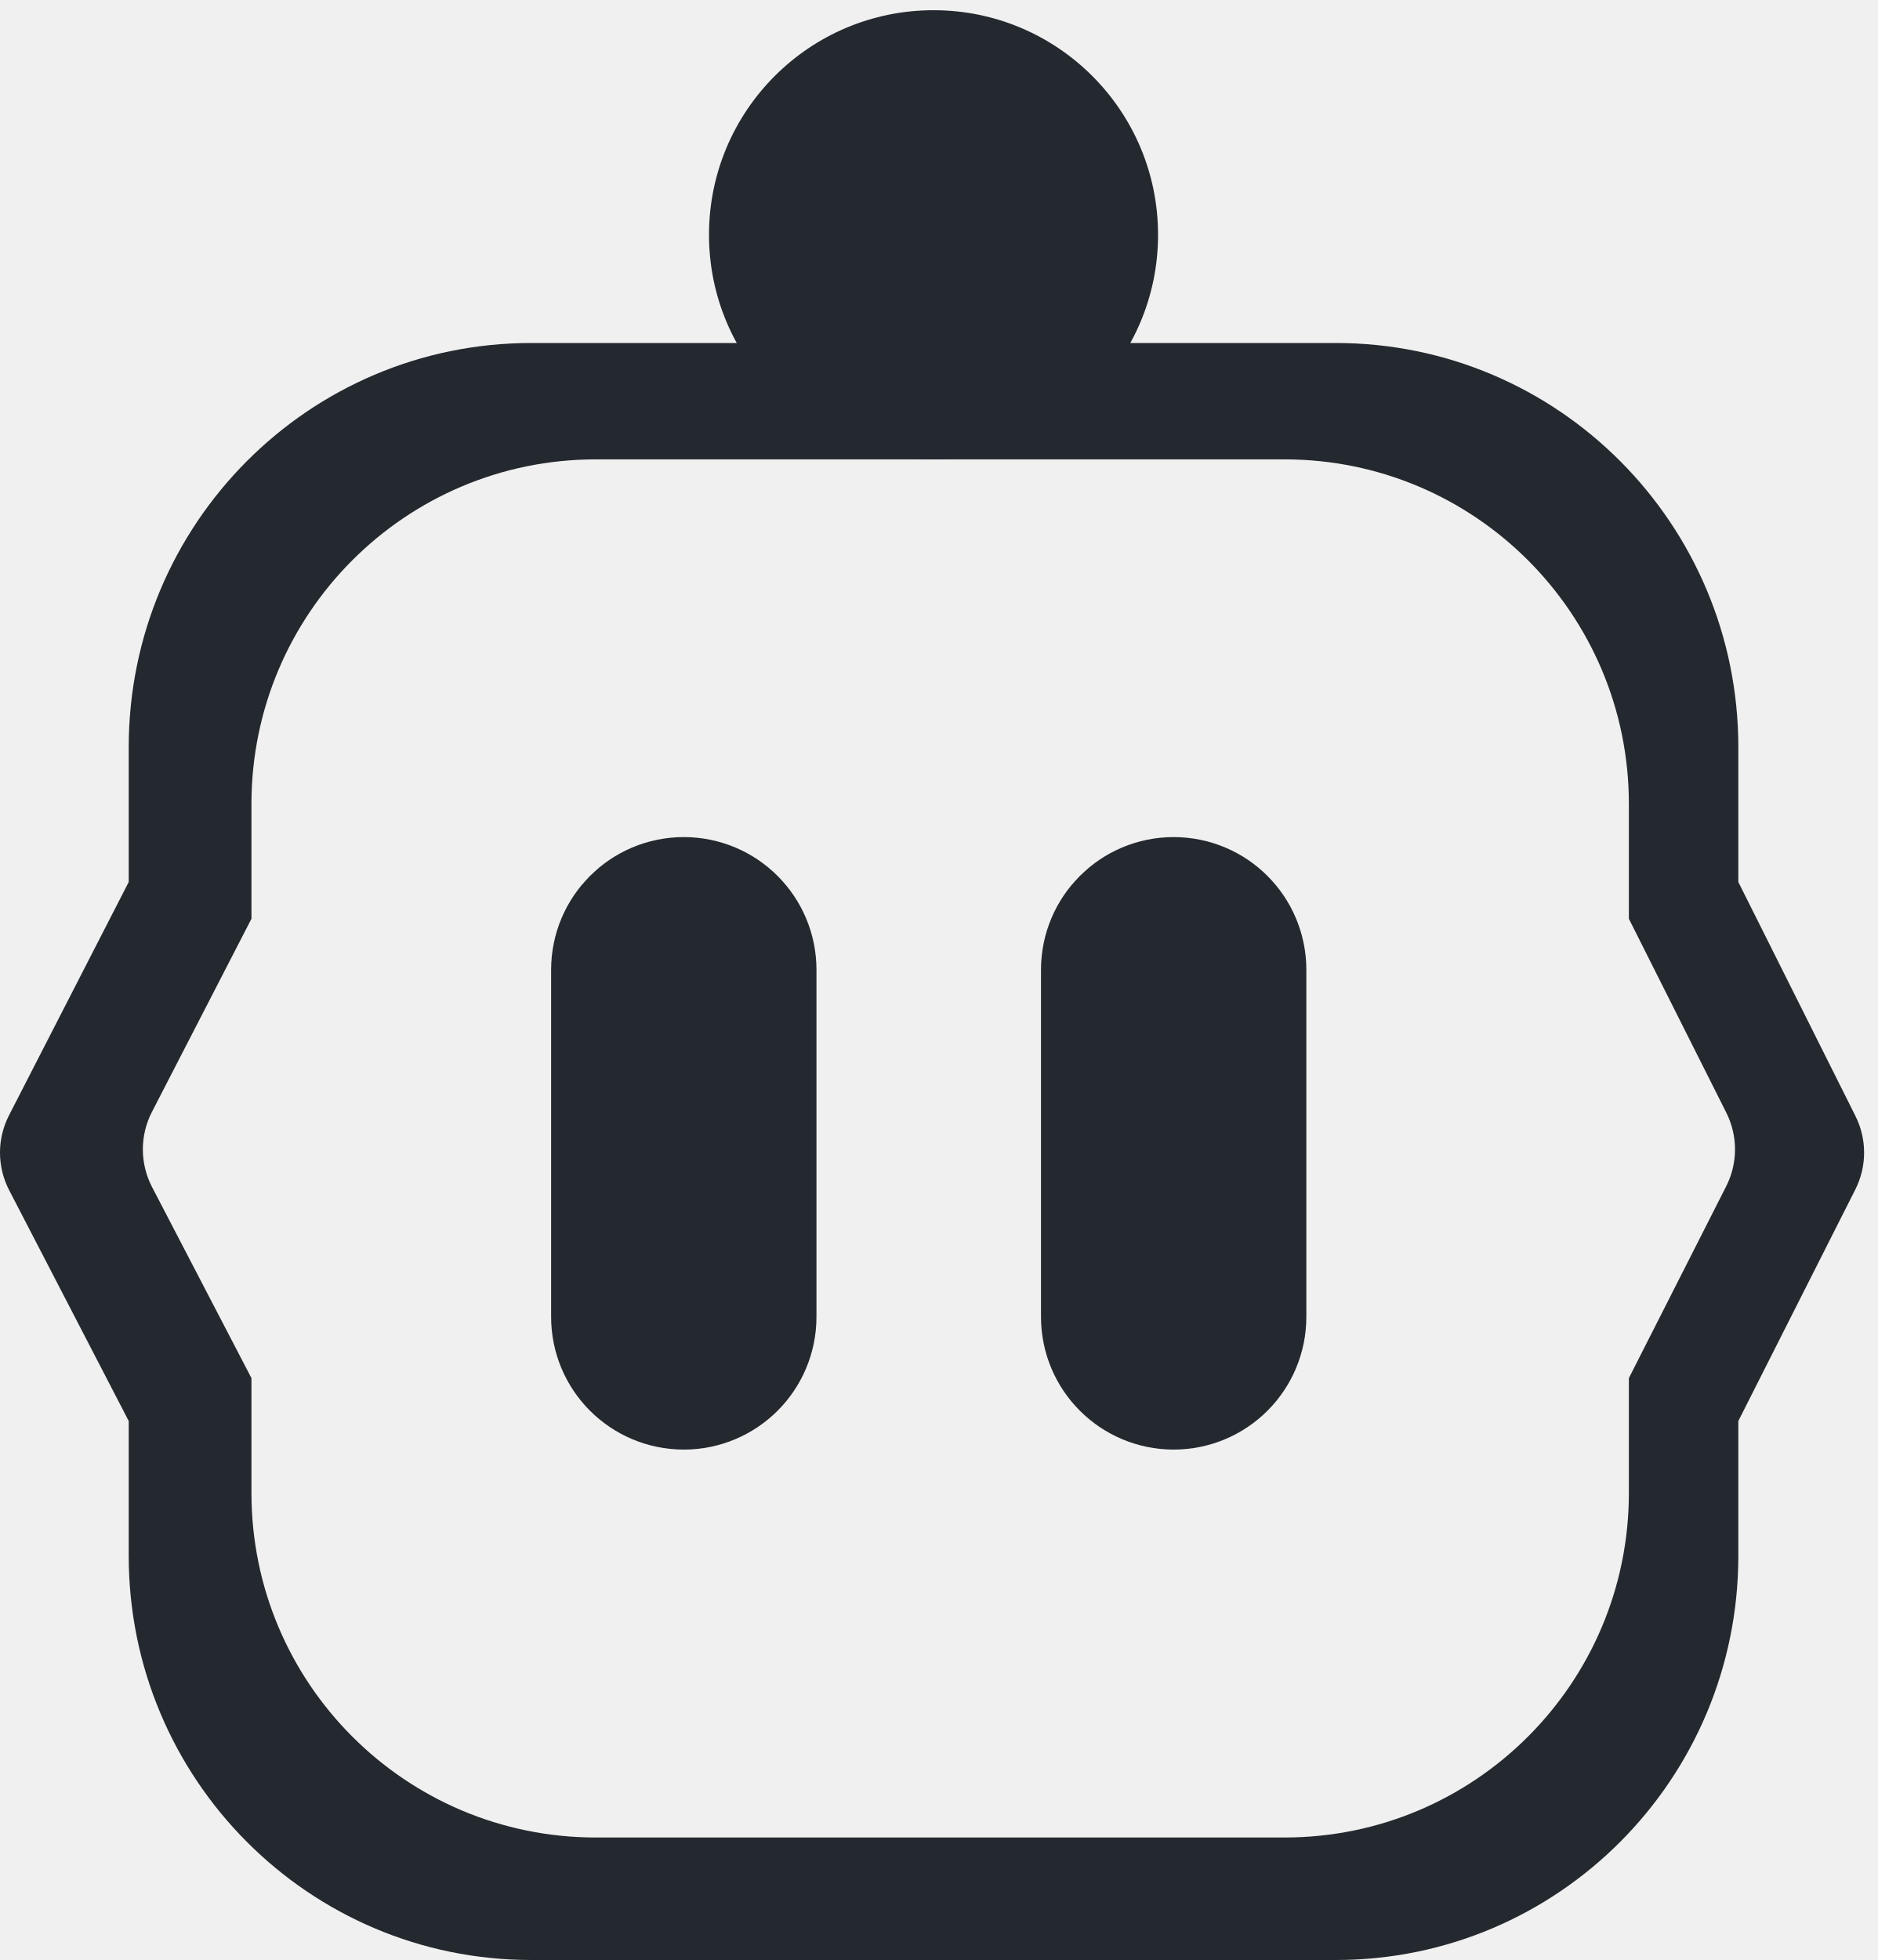
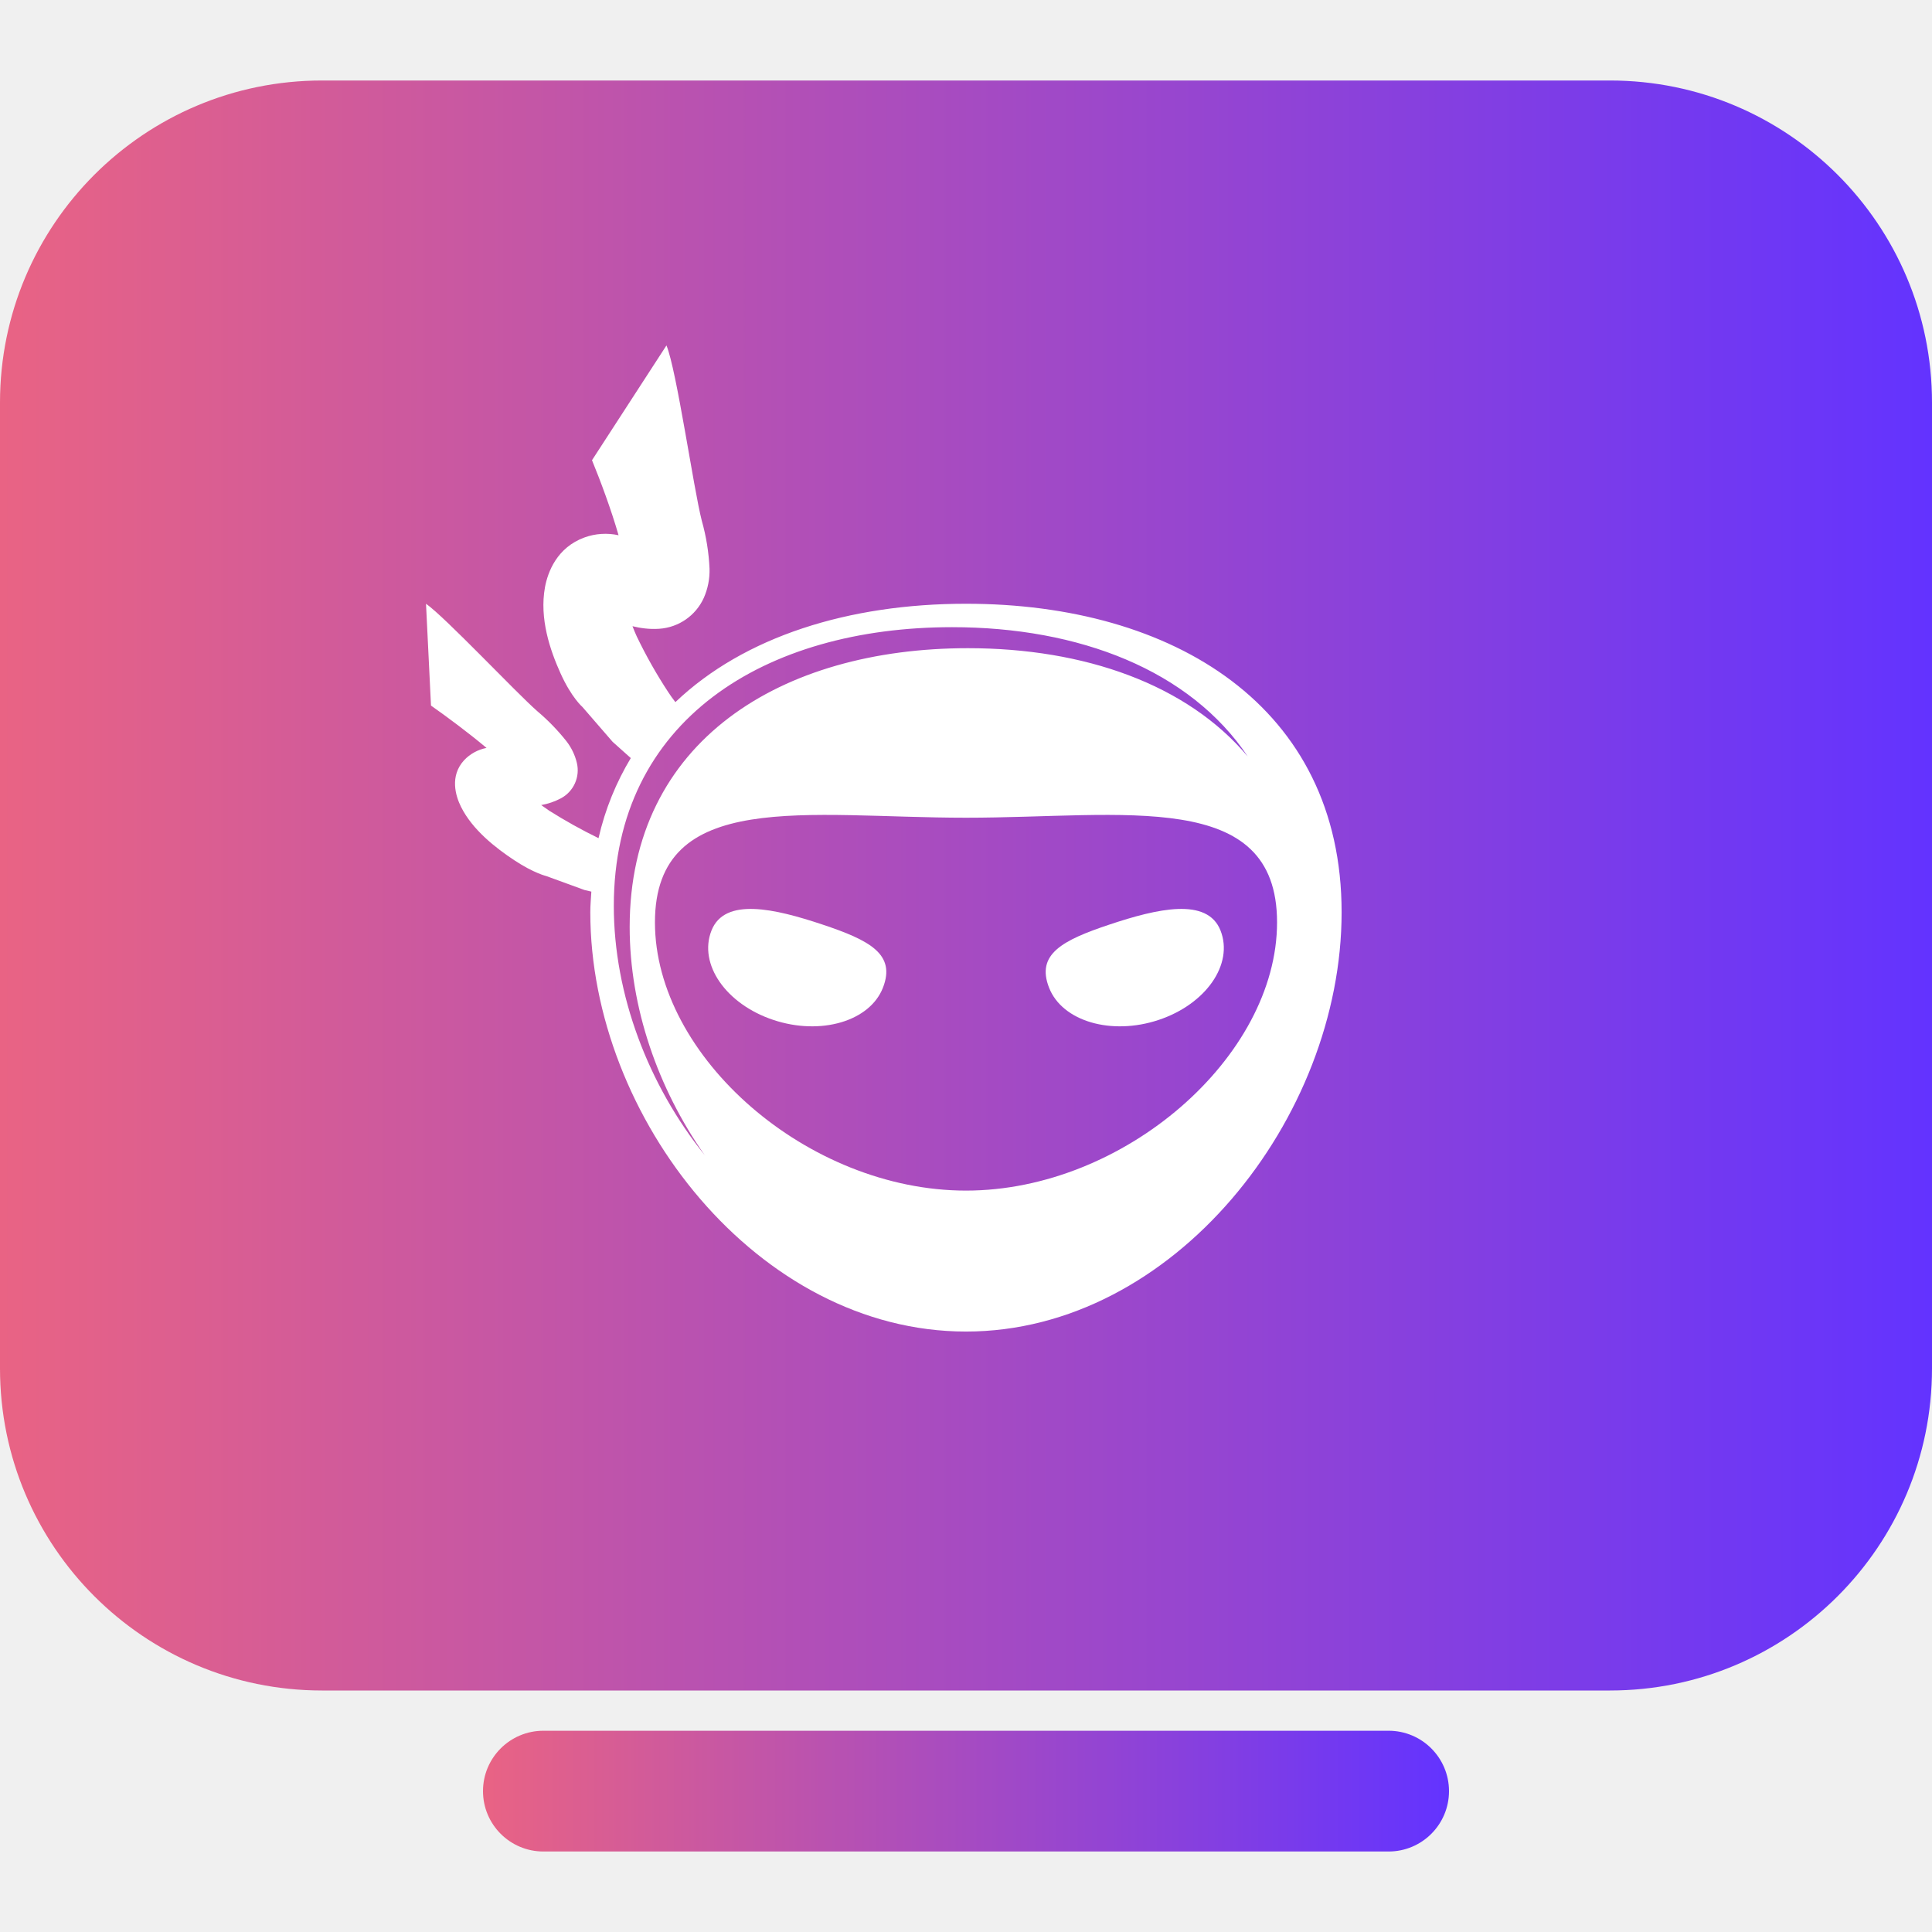
- <svg xmlns="http://www.w3.org/2000/svg" width="92px" height="96px" viewBox="0 0 92 96" version="1.1">
-   <g id="Page-1" stroke="none" stroke-width="1" fill="none" fill-rule="evenodd">
-     <g id="icon-copy" transform="translate(-34, -40)" fill="#24292F">
-       <g id="Group-Copy-2" transform="translate(34, 40.5)">
-         <g id="Group-3-Copy-4" transform="translate(0, 0)">
-           <path d="M65.449,16.3 C76.337,16.3 85.164,25.165 85.164,36.1 L85.164,42.7 L90.903,54.165 C91.469,55.297 91.467,56.63 90.896,57.76 L85.164,69.1 L85.164,75.7 C85.164,86.636 76.337,95.5 65.449,95.5 L26.021,95.5 C15.133,95.5 6.306,86.636 6.306,75.7 L6.306,69.1 L0.449,57.795 C-0.147,56.646 -0.15,55.28 0.441,54.129 L6.306,42.7 L6.306,36.1 C6.306,25.165 15.133,16.3 26.021,16.3 L65.449,16.3 Z M62.93,22 L29.19,22 C19.872,22 12.319,29.555 12.319,38.875 L12.319,44.5 L7.443,53.963 C6.848,55.118 6.851,56.49 7.45,57.642 L12.319,67 L12.319,72.625 C12.319,81.945 19.872,89.5 29.19,89.5 L62.93,89.5 C72.248,89.5 79.801,81.945 79.801,72.625 L79.801,67 L84.568,57.606 C85.143,56.473 85.146,55.135 84.575,53.999 L79.801,44.5 L79.801,38.875 C79.801,29.555 72.248,22 62.93,22 Z" id="Combined-Shape" fill-rule="nonzero" />
-           <circle id="Oval" cx="45.735" cy="11" r="11" />
-         </g>
-         <rect id="Rectangle-Copy" stroke="#24292F" stroke-width="8" x="31" y="44.5" width="5" height="22" rx="2.5" />
-         <rect id="Rectangle-Copy-2" stroke="#24292F" stroke-width="8" x="55" y="44.5" width="5" height="22" rx="2.5" />
-       </g>
-     </g>
+ <svg xmlns="http://www.w3.org/2000/svg" fill="none" viewBox="0 0 24 24">
+   <rect width="24" height="20" y="1" fill="url(#a)" rx="4" />
+   <rect width="12" height="1.5" x="6" y="21.5" fill="url(#b)" rx=".75" />
+   <g fill="#fff" clip-path="url(#c)">
+     <path d="M12 7.5c-1.456 0-2.755.407-3.61 1.222a1.722 1.722 0 0 1-.09-.126 5.95 5.95 0 0 1-.39-.69 2.506 2.506 0 0 1-.053-.127c.094.023.207.04.33.032a.656.656 0 0 0 .556-.384.838.838 0 0 0 .071-.363 2.609 2.609 0 0 0-.096-.595c-.104-.405-.312-1.87-.439-2.178l-.925 1.426c.104.253.238.612.33.932a.76.76 0 0 0-.422.027c-.344.125-.457.43-.492.618-.071.39.063.782.193 1.07.136.302.272.418.272.418l.375.433.226.202c-.179.298-.317.628-.401.995a6.542 6.542 0 0 1-.612-.341 2.77 2.77 0 0 1-.1-.07.833.833 0 0 0 .245-.084.395.395 0 0 0 .198-.44.705.705 0 0 0-.13-.27 2.597 2.597 0 0 0-.361-.372c-.273-.24-1.143-1.167-1.383-1.335l.062 1.265c.197.138.467.339.69.526a.516.516 0 0 0-.28.154c-.178.196-.106.44-.037.578.143.287.43.51.663.664.244.161.397.196.397.196l.474.173.085.02c-.005.086-.013.169-.013.257 0 2.557 2.09 5.208 4.667 5.208s4.666-2.651 4.666-5.208C16.666 8.776 14.577 7.5 12 7.5Zm-3.244 6.854-.001-.003c-.701-.872-1.13-1.994-1.13-3.097 0-2.31 1.881-3.463 4.202-3.463 1.58 0 2.956.535 3.673 1.606-.755-.897-2.03-1.345-3.476-1.345-2.32 0-4.202 1.154-4.202 3.464 0 .995.35 2.006.933 2.835 0 0 0 .002.002.002ZM12 14.79c-1.966 0-3.864-1.662-3.864-3.332s1.899-1.3 3.864-1.3c1.966 0 3.864-.37 3.864 1.3S13.965 14.79 12 14.79Z" />
+     <path d="M15.162 11.56c.164.417-.18.914-.769 1.11-.588.196-1.198.017-1.361-.4-.164-.417.165-.59.754-.786.588-.196 1.212-.342 1.376.076Zm-6.324 0c-.164.417.18.914.769 1.11.588.196 1.198.017 1.361-.4.164-.417-.165-.59-.754-.786-.588-.196-1.212-.342-1.376.076Z" />
  </g>
+   <defs>
+     <linearGradient id="a" x1="0" x2="24" y1="11" y2="11" gradientUnits="userSpaceOnUse">
+       <stop stop-color="#E96384" />
+       <stop offset="1" stop-color="#6333FF" />
+     </linearGradient>
+     <linearGradient id="b" x1="6" x2="18" y1="22.25" y2="22.25" gradientUnits="userSpaceOnUse">
+       <stop stop-color="#E96384" />
+       <stop offset="1" stop-color="#6333FF" />
+     </linearGradient>
+     <clipPath id="c">
+       <path fill="#fff" d="M5 4h14v14H5z" />
+     </clipPath>
+   </defs>
</svg>
